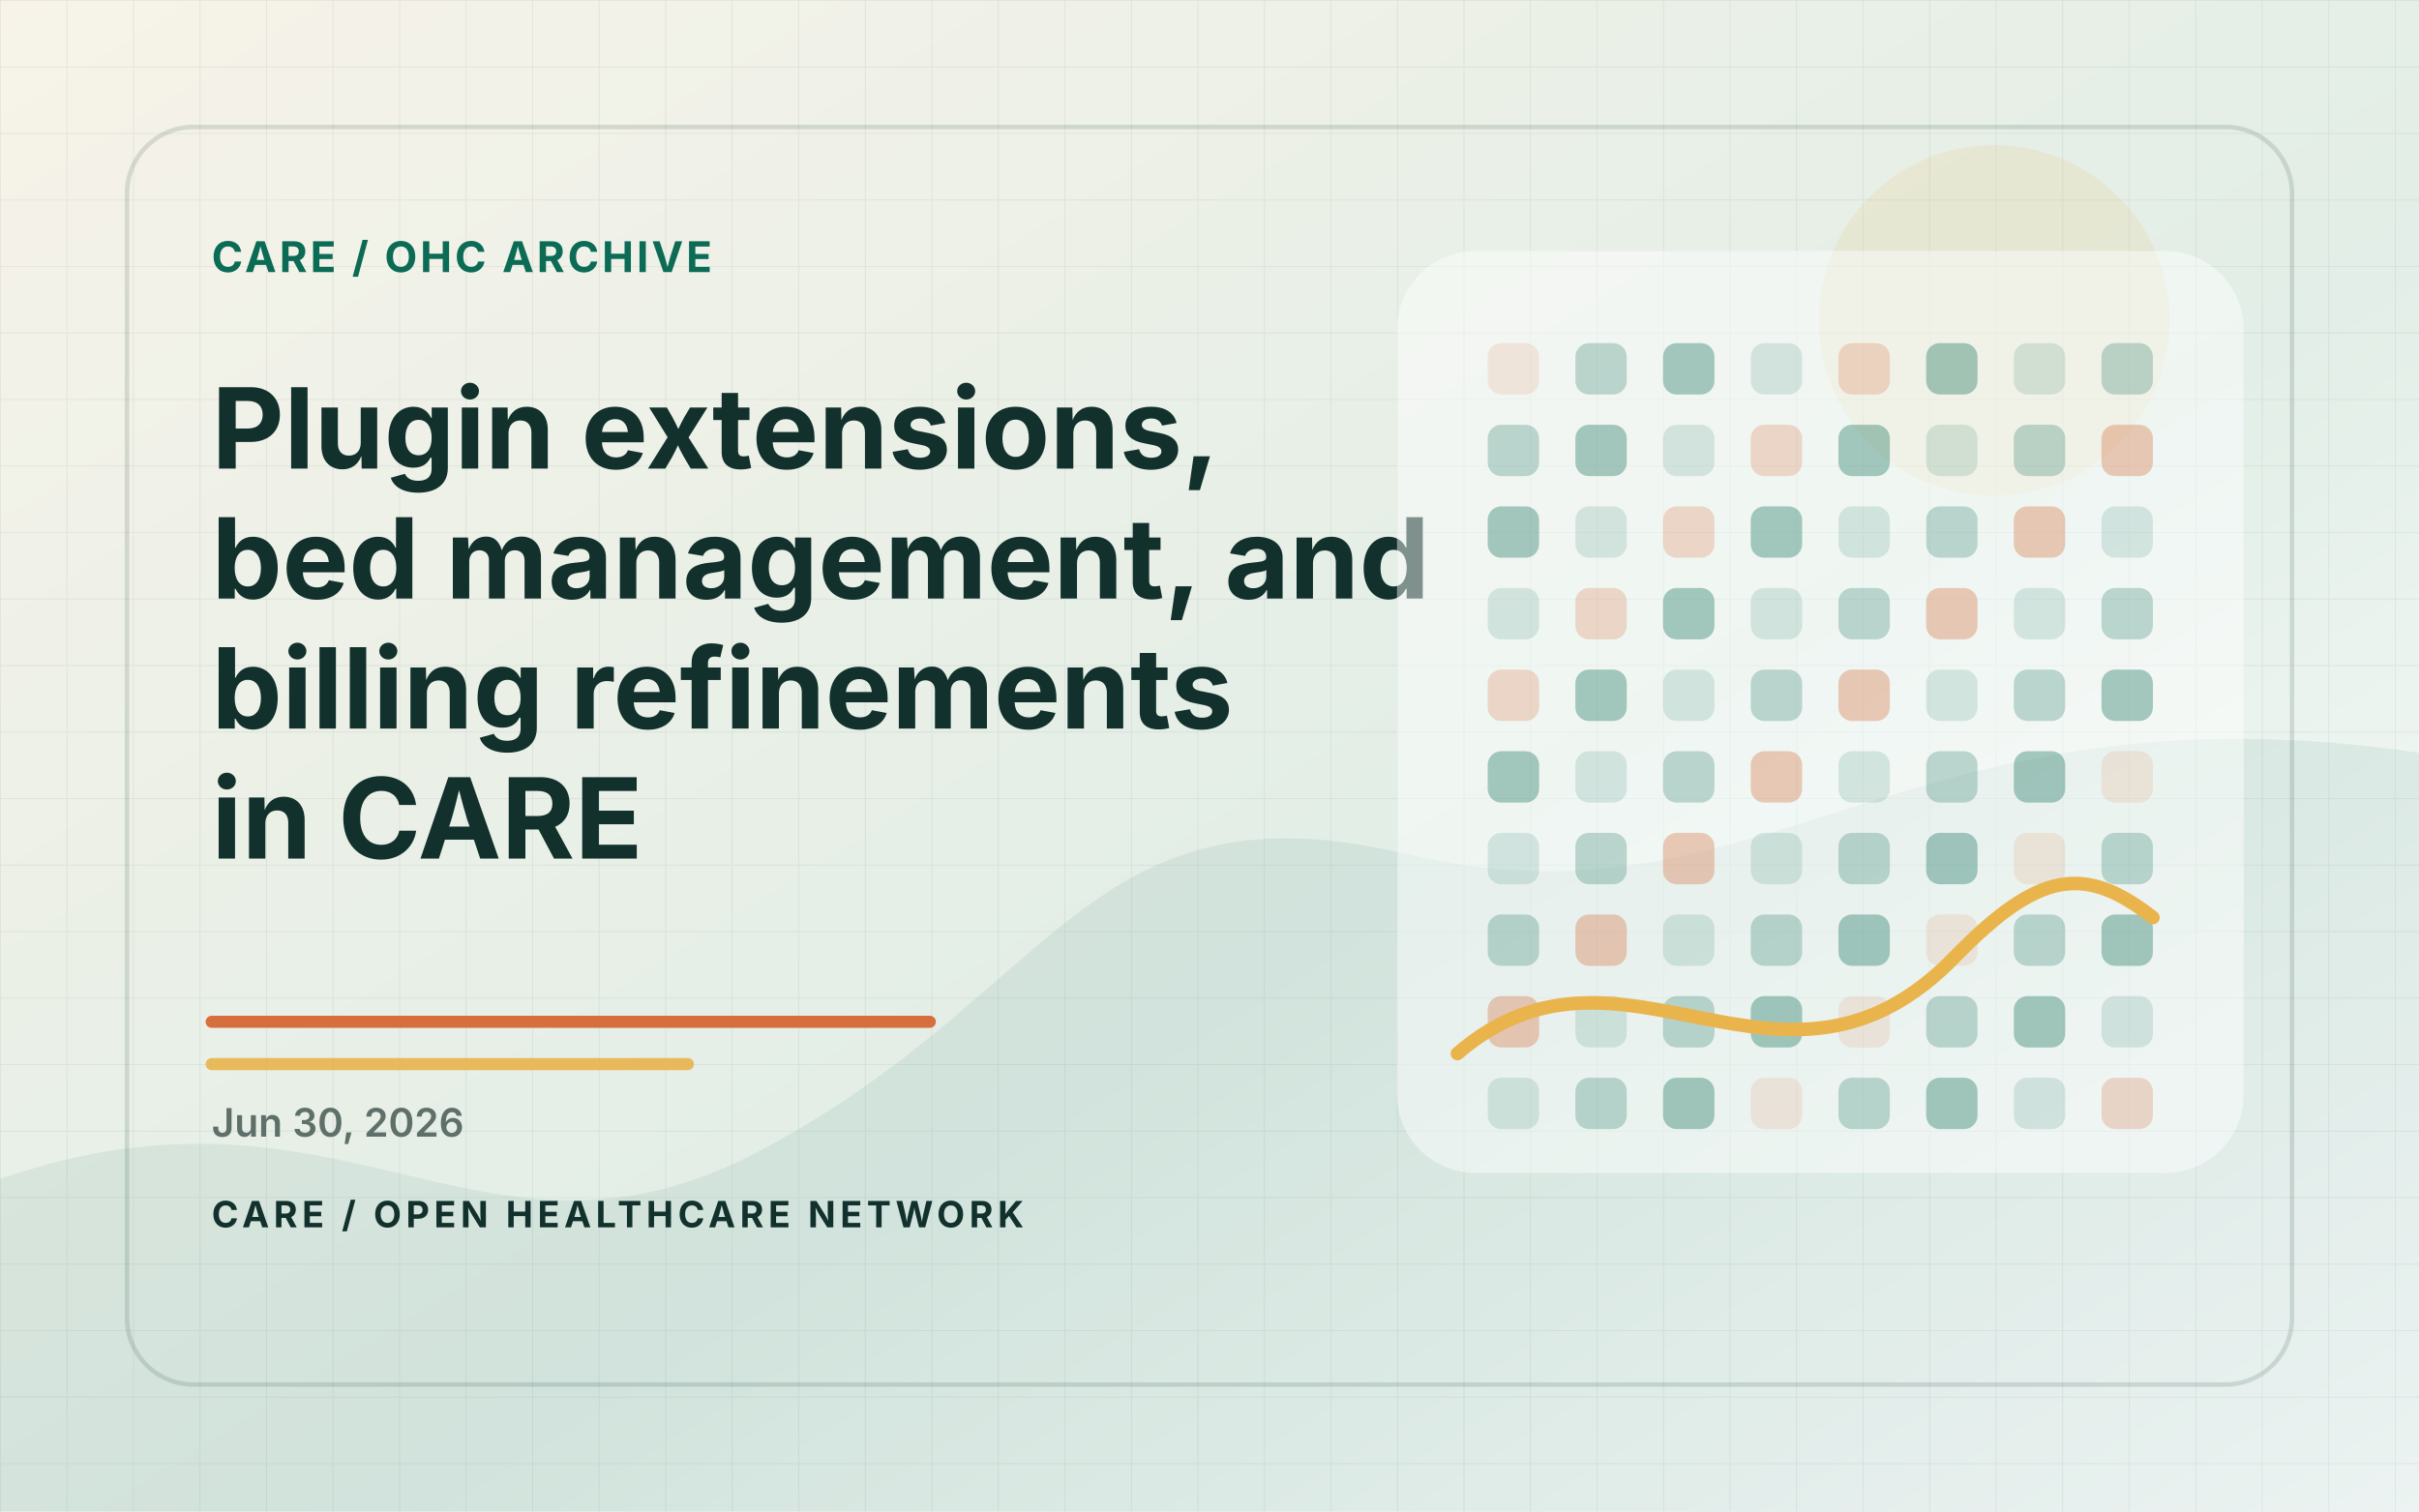
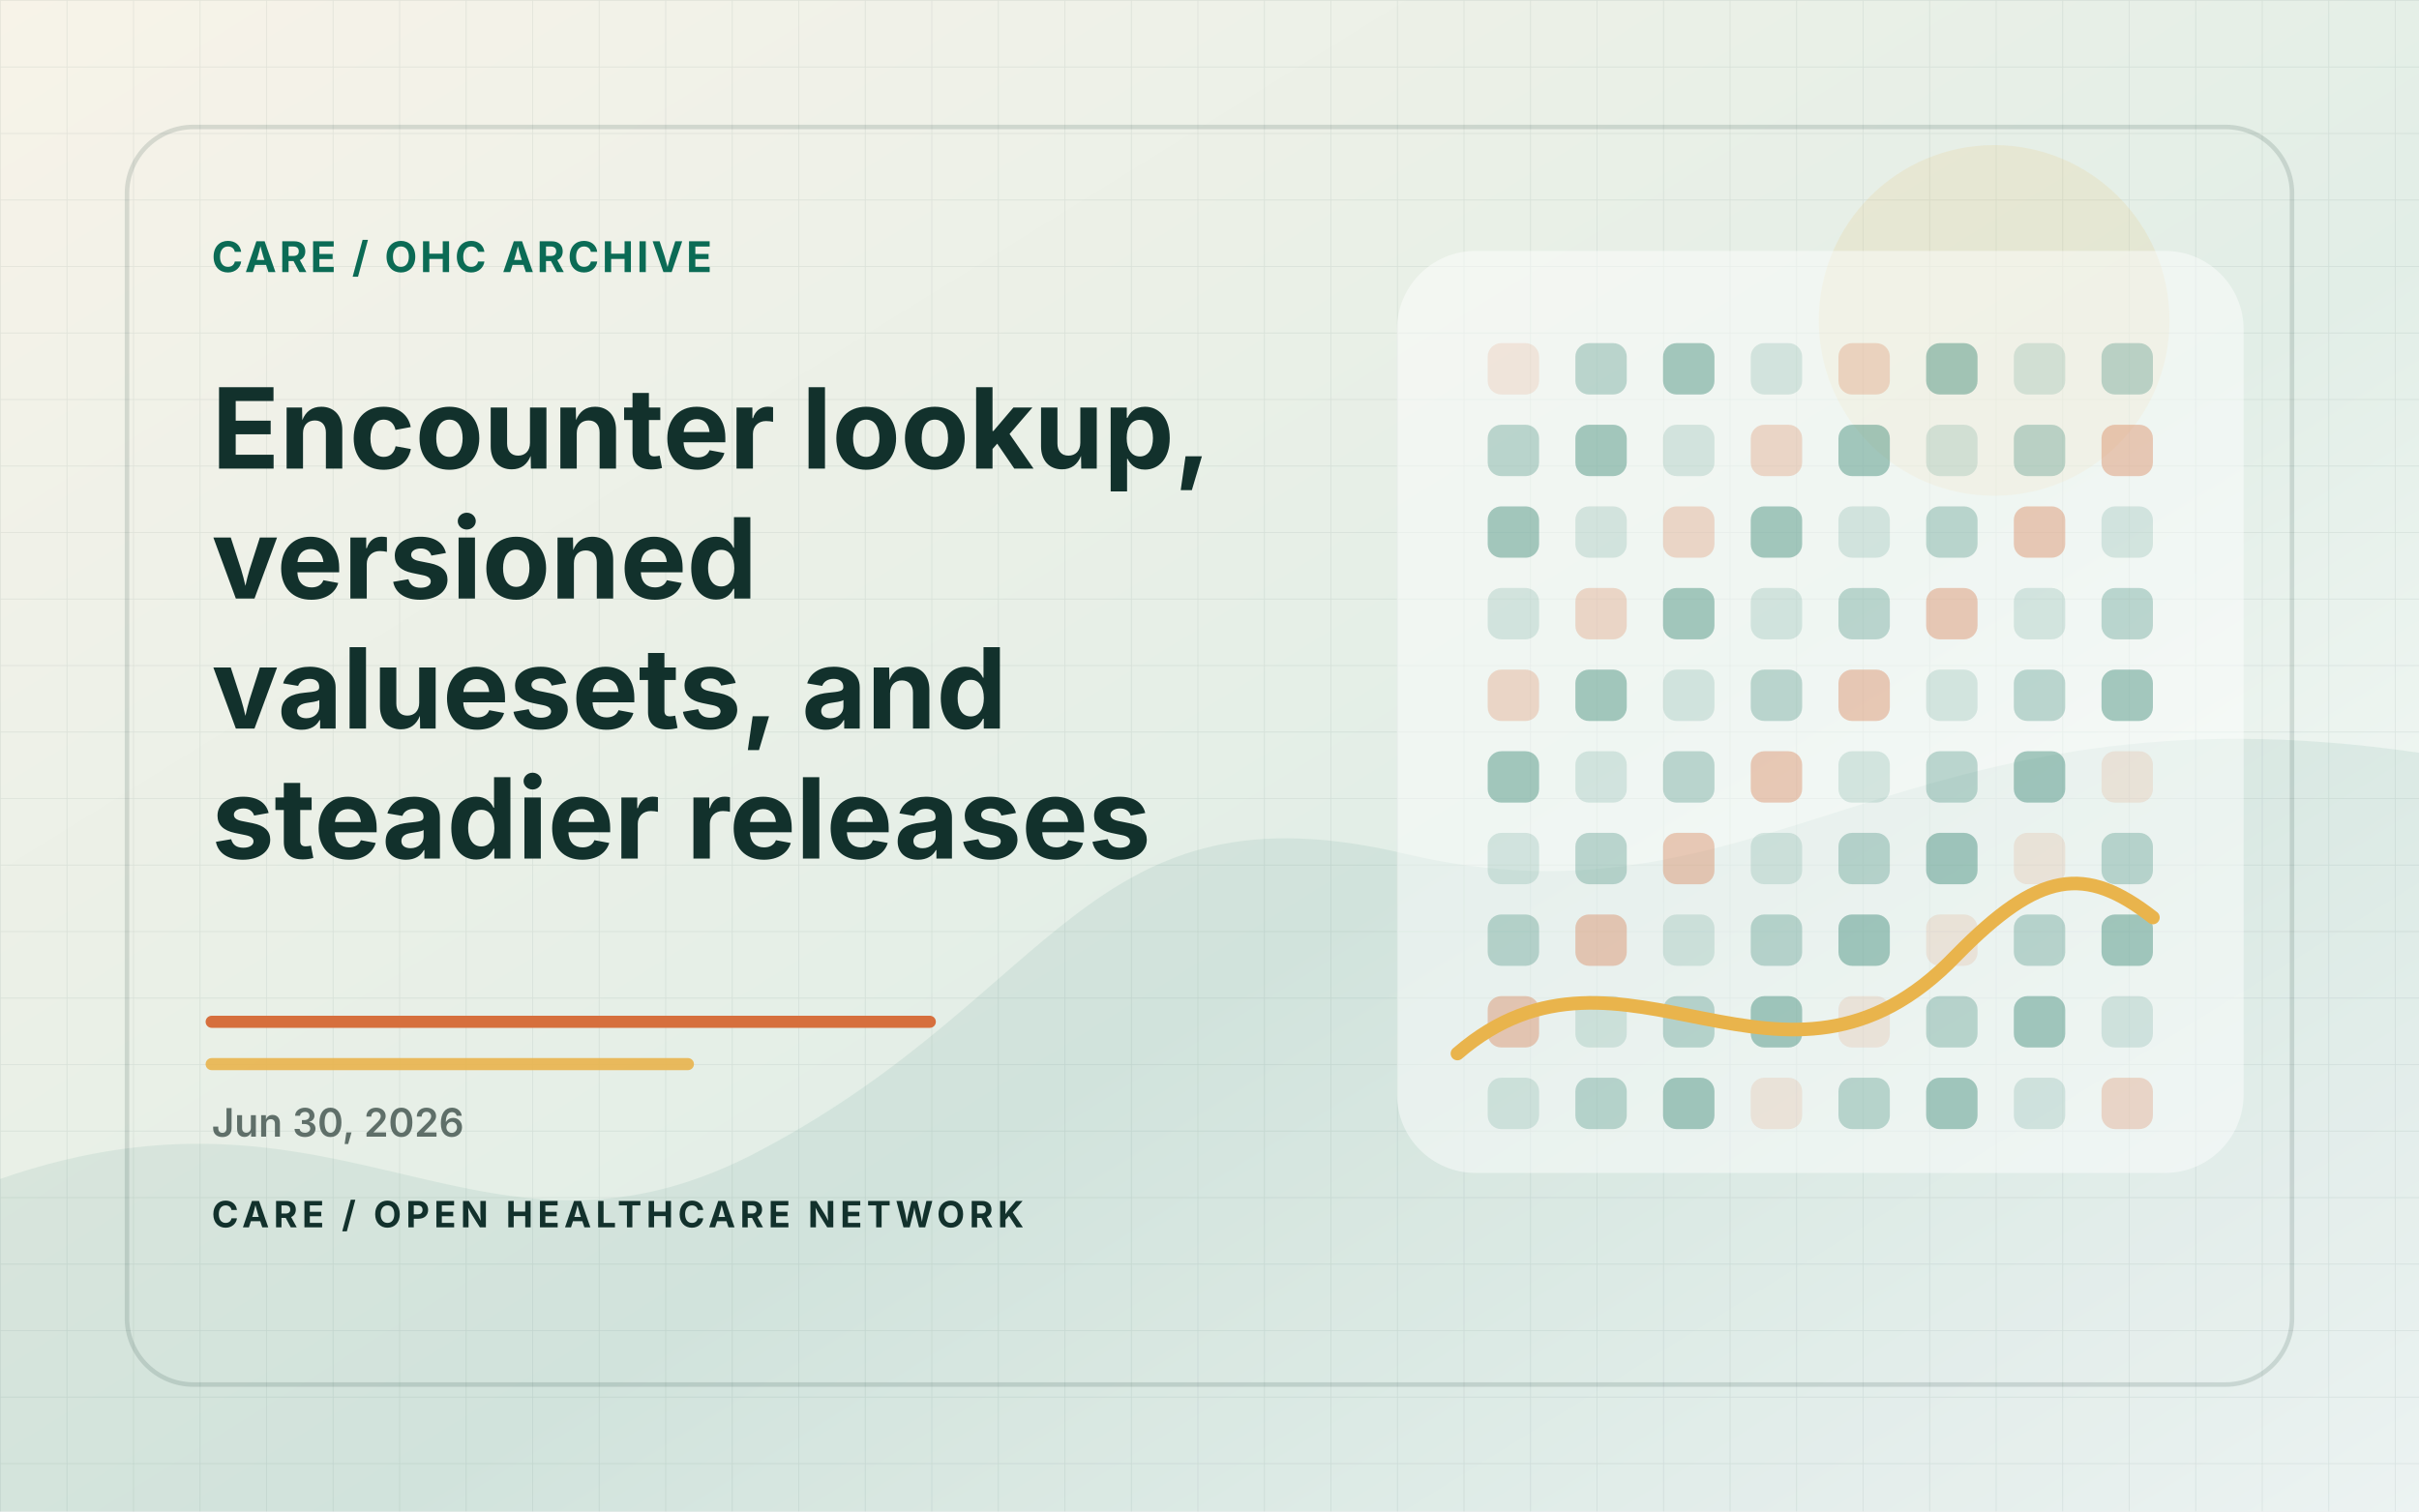
<svg xmlns="http://www.w3.org/2000/svg" width="1600" height="1000" viewBox="0 0 1600 1000" role="img" aria-labelledby="title desc">
  <defs>
    <pattern id="microgrid-plugin-extensions-bed-management-billing-care" width="44" height="44" patternUnits="userSpaceOnUse">
      <path d="M44 0H0V44" fill="none" stroke="#12312c" stroke-width="1" opacity="0.08" />
    </pattern>
    <linearGradient id="wash-plugin-extensions-bed-management-billing-care" x1="0" x2="1" y1="0" y2="1">
      <stop offset="0" stop-color="#f7f3e8" />
      <stop offset="0.58" stop-color="#e2eee7" />
      <stop offset="1" stop-color="#ffffff" />
    </linearGradient>
  </defs>
  <rect width="1600" height="1000" fill="url(#wash-plugin-extensions-bed-management-billing-care)" />
  <rect width="1600" height="1000" fill="url(#microgrid-plugin-extensions-bed-management-billing-care)" />
  <path d="M0 780 C230 700 320 860 505 760 C700 656 720 515 930 565 C1168 621 1258 448 1600 498 V1000 H0 Z" fill="#0b6b55" opacity="0.08" />
  <rect x="84" y="84" width="1432" height="832" rx="44" fill="none" stroke="#12312c" stroke-width="3" opacity="0.14" />
  <text x="140" y="180" fill="#0b6b55" font-family="'Switzer', 'Inter', 'Helvetica Neue', Arial, sans-serif" font-size="28" font-weight="700" letter-spacing="2">CARE / OHC ARCHIVE</text>
  <text x="140" y="752" fill="#5f6f69" font-family="'Switzer', 'Inter', 'Helvetica Neue', Arial, sans-serif" font-size="26" font-weight="600">Jun 30, 2026</text>
  <text x="140" y="812" fill="#12312c" font-family="'Switzer', 'Inter', 'Helvetica Neue', Arial, sans-serif" font-size="24" font-weight="700" letter-spacing="3">CARE / OPEN HEALTHCARE NETWORK</text>
  <g font-family="'Switzer', 'Inter', 'Helvetica Neue', Arial, sans-serif" font-size="74" font-weight="700" letter-spacing="0" fill="#12312c">
-     <text x="140" y="310">Plugin extensions,</text>
-     <text x="140" y="396">bed management, and</text>
-     <text x="140" y="482">billing refinements</text>
-     <text x="140" y="568">in CARE</text>
+     <text x="140" y="310">Encounter lookup,</text>
+     <text x="140" y="396">versioned</text>
+     <text x="140" y="482">valuesets, and</text>
+     <text x="140" y="568">steadier releases</text>
  </g>
  <g transform="translate(54 -8)">
    <circle cx="1265" cy="220" r="116" fill="#e9b44c" opacity="0.13" />
    <rect x="870" y="174" width="560" height="610" rx="52" fill="#ffffff" opacity="0.46" />
    <g opacity="0.75">
      <rect x="930" y="235" width="34" height="34" rx="9" fill="#d66f3d" opacity="0.18" />
      <rect x="988" y="235" width="34" height="34" rx="9" fill="#0b6b55" opacity="0.32" />
      <rect x="1046" y="235" width="34" height="34" rx="9" fill="#0b6b55" opacity="0.46" />
      <rect x="1104" y="235" width="34" height="34" rx="9" fill="#0b6b55" opacity="0.18" />
      <rect x="1162" y="235" width="34" height="34" rx="9" fill="#d66f3d" opacity="0.32" />
      <rect x="1220" y="235" width="34" height="34" rx="9" fill="#0b6b55" opacity="0.46" />
      <rect x="1278" y="235" width="34" height="34" rx="9" fill="#0b6b55" opacity="0.18" />
      <rect x="1336" y="235" width="34" height="34" rx="9" fill="#0b6b55" opacity="0.32" />
      <rect x="930" y="289" width="34" height="34" rx="9" fill="#0b6b55" opacity="0.32" />
      <rect x="988" y="289" width="34" height="34" rx="9" fill="#0b6b55" opacity="0.46" />
      <rect x="1046" y="289" width="34" height="34" rx="9" fill="#0b6b55" opacity="0.18" />
      <rect x="1104" y="289" width="34" height="34" rx="9" fill="#d66f3d" opacity="0.32" />
      <rect x="1162" y="289" width="34" height="34" rx="9" fill="#0b6b55" opacity="0.46" />
      <rect x="1220" y="289" width="34" height="34" rx="9" fill="#0b6b55" opacity="0.18" />
      <rect x="1278" y="289" width="34" height="34" rx="9" fill="#0b6b55" opacity="0.32" />
      <rect x="1336" y="289" width="34" height="34" rx="9" fill="#d66f3d" opacity="0.46" />
      <rect x="930" y="343" width="34" height="34" rx="9" fill="#0b6b55" opacity="0.46" />
      <rect x="988" y="343" width="34" height="34" rx="9" fill="#0b6b55" opacity="0.18" />
      <rect x="1046" y="343" width="34" height="34" rx="9" fill="#d66f3d" opacity="0.32" />
      <rect x="1104" y="343" width="34" height="34" rx="9" fill="#0b6b55" opacity="0.46" />
      <rect x="1162" y="343" width="34" height="34" rx="9" fill="#0b6b55" opacity="0.18" />
      <rect x="1220" y="343" width="34" height="34" rx="9" fill="#0b6b55" opacity="0.32" />
      <rect x="1278" y="343" width="34" height="34" rx="9" fill="#d66f3d" opacity="0.46" />
      <rect x="1336" y="343" width="34" height="34" rx="9" fill="#0b6b55" opacity="0.18" />
      <rect x="930" y="397" width="34" height="34" rx="9" fill="#0b6b55" opacity="0.18" />
      <rect x="988" y="397" width="34" height="34" rx="9" fill="#d66f3d" opacity="0.32" />
      <rect x="1046" y="397" width="34" height="34" rx="9" fill="#0b6b55" opacity="0.46" />
      <rect x="1104" y="397" width="34" height="34" rx="9" fill="#0b6b55" opacity="0.18" />
      <rect x="1162" y="397" width="34" height="34" rx="9" fill="#0b6b55" opacity="0.32" />
      <rect x="1220" y="397" width="34" height="34" rx="9" fill="#d66f3d" opacity="0.46" />
      <rect x="1278" y="397" width="34" height="34" rx="9" fill="#0b6b55" opacity="0.18" />
      <rect x="1336" y="397" width="34" height="34" rx="9" fill="#0b6b55" opacity="0.32" />
      <rect x="930" y="451" width="34" height="34" rx="9" fill="#d66f3d" opacity="0.32" />
      <rect x="988" y="451" width="34" height="34" rx="9" fill="#0b6b55" opacity="0.46" />
      <rect x="1046" y="451" width="34" height="34" rx="9" fill="#0b6b55" opacity="0.18" />
      <rect x="1104" y="451" width="34" height="34" rx="9" fill="#0b6b55" opacity="0.32" />
      <rect x="1162" y="451" width="34" height="34" rx="9" fill="#d66f3d" opacity="0.46" />
      <rect x="1220" y="451" width="34" height="34" rx="9" fill="#0b6b55" opacity="0.18" />
      <rect x="1278" y="451" width="34" height="34" rx="9" fill="#0b6b55" opacity="0.32" />
      <rect x="1336" y="451" width="34" height="34" rx="9" fill="#0b6b55" opacity="0.46" />
      <rect x="930" y="505" width="34" height="34" rx="9" fill="#0b6b55" opacity="0.46" />
      <rect x="988" y="505" width="34" height="34" rx="9" fill="#0b6b55" opacity="0.18" />
      <rect x="1046" y="505" width="34" height="34" rx="9" fill="#0b6b55" opacity="0.32" />
      <rect x="1104" y="505" width="34" height="34" rx="9" fill="#d66f3d" opacity="0.46" />
      <rect x="1162" y="505" width="34" height="34" rx="9" fill="#0b6b55" opacity="0.18" />
      <rect x="1220" y="505" width="34" height="34" rx="9" fill="#0b6b55" opacity="0.32" />
      <rect x="1278" y="505" width="34" height="34" rx="9" fill="#0b6b55" opacity="0.46" />
      <rect x="1336" y="505" width="34" height="34" rx="9" fill="#d66f3d" opacity="0.18" />
      <rect x="930" y="559" width="34" height="34" rx="9" fill="#0b6b55" opacity="0.18" />
      <rect x="988" y="559" width="34" height="34" rx="9" fill="#0b6b55" opacity="0.32" />
      <rect x="1046" y="559" width="34" height="34" rx="9" fill="#d66f3d" opacity="0.46" />
      <rect x="1104" y="559" width="34" height="34" rx="9" fill="#0b6b55" opacity="0.18" />
      <rect x="1162" y="559" width="34" height="34" rx="9" fill="#0b6b55" opacity="0.32" />
      <rect x="1220" y="559" width="34" height="34" rx="9" fill="#0b6b55" opacity="0.46" />
      <rect x="1278" y="559" width="34" height="34" rx="9" fill="#d66f3d" opacity="0.18" />
      <rect x="1336" y="559" width="34" height="34" rx="9" fill="#0b6b55" opacity="0.32" />
      <rect x="930" y="613" width="34" height="34" rx="9" fill="#0b6b55" opacity="0.32" />
      <rect x="988" y="613" width="34" height="34" rx="9" fill="#d66f3d" opacity="0.46" />
      <rect x="1046" y="613" width="34" height="34" rx="9" fill="#0b6b55" opacity="0.18" />
      <rect x="1104" y="613" width="34" height="34" rx="9" fill="#0b6b55" opacity="0.32" />
      <rect x="1162" y="613" width="34" height="34" rx="9" fill="#0b6b55" opacity="0.46" />
      <rect x="1220" y="613" width="34" height="34" rx="9" fill="#d66f3d" opacity="0.18" />
      <rect x="1278" y="613" width="34" height="34" rx="9" fill="#0b6b55" opacity="0.32" />
      <rect x="1336" y="613" width="34" height="34" rx="9" fill="#0b6b55" opacity="0.46" />
      <rect x="930" y="667" width="34" height="34" rx="9" fill="#d66f3d" opacity="0.46" />
      <rect x="988" y="667" width="34" height="34" rx="9" fill="#0b6b55" opacity="0.18" />
      <rect x="1046" y="667" width="34" height="34" rx="9" fill="#0b6b55" opacity="0.32" />
      <rect x="1104" y="667" width="34" height="34" rx="9" fill="#0b6b55" opacity="0.46" />
      <rect x="1162" y="667" width="34" height="34" rx="9" fill="#d66f3d" opacity="0.18" />
      <rect x="1220" y="667" width="34" height="34" rx="9" fill="#0b6b55" opacity="0.32" />
      <rect x="1278" y="667" width="34" height="34" rx="9" fill="#0b6b55" opacity="0.46" />
      <rect x="1336" y="667" width="34" height="34" rx="9" fill="#0b6b55" opacity="0.18" />
      <rect x="930" y="721" width="34" height="34" rx="9" fill="#0b6b55" opacity="0.18" />
      <rect x="988" y="721" width="34" height="34" rx="9" fill="#0b6b55" opacity="0.32" />
      <rect x="1046" y="721" width="34" height="34" rx="9" fill="#0b6b55" opacity="0.46" />
      <rect x="1104" y="721" width="34" height="34" rx="9" fill="#d66f3d" opacity="0.18" />
      <rect x="1162" y="721" width="34" height="34" rx="9" fill="#0b6b55" opacity="0.32" />
      <rect x="1220" y="721" width="34" height="34" rx="9" fill="#0b6b55" opacity="0.46" />
      <rect x="1278" y="721" width="34" height="34" rx="9" fill="#0b6b55" opacity="0.18" />
      <rect x="1336" y="721" width="34" height="34" rx="9" fill="#d66f3d" opacity="0.32" />
    </g>
    <path d="M910 705 C1020 610 1125 760 1240 640 C1295 584 1325 580 1370 615" fill="none" stroke="#e9b44c" stroke-width="9" stroke-linecap="round" />
  </g>
  <path d="M140 676 H615" stroke="#d66f3d" stroke-width="8" stroke-linecap="round" />
  <path d="M140 704 H455" stroke="#e9b44c" stroke-width="8" stroke-linecap="round" opacity="0.9" />
</svg>
